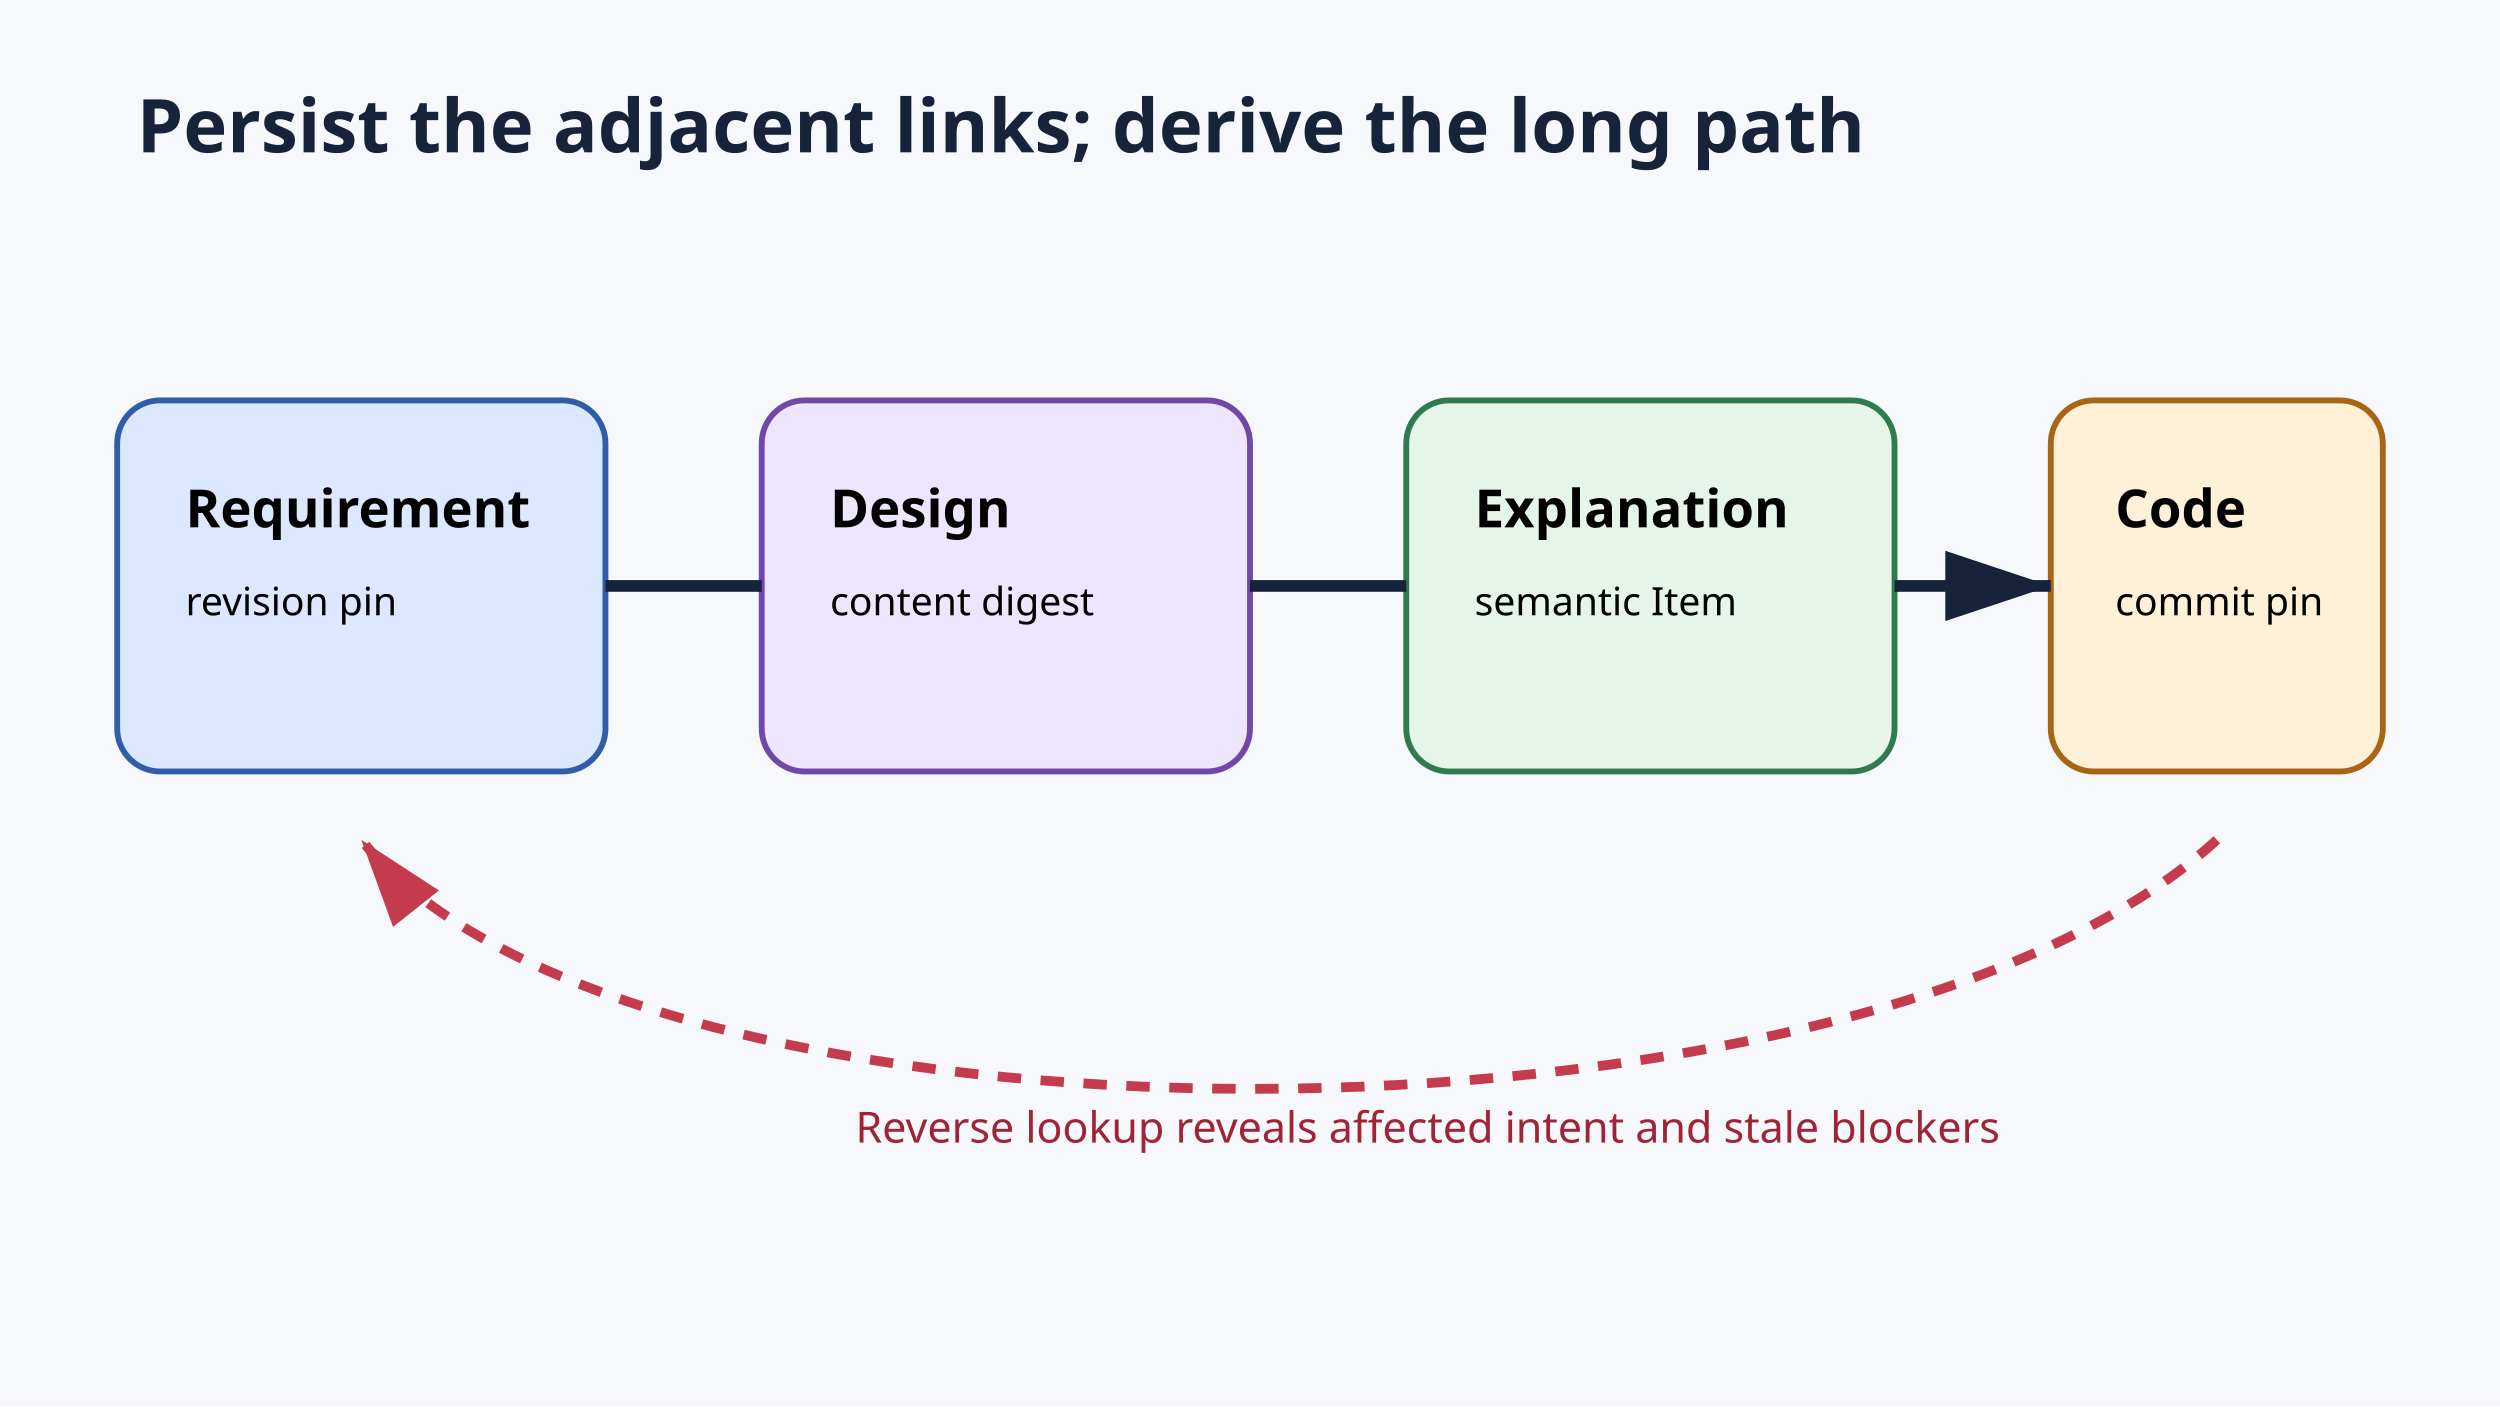
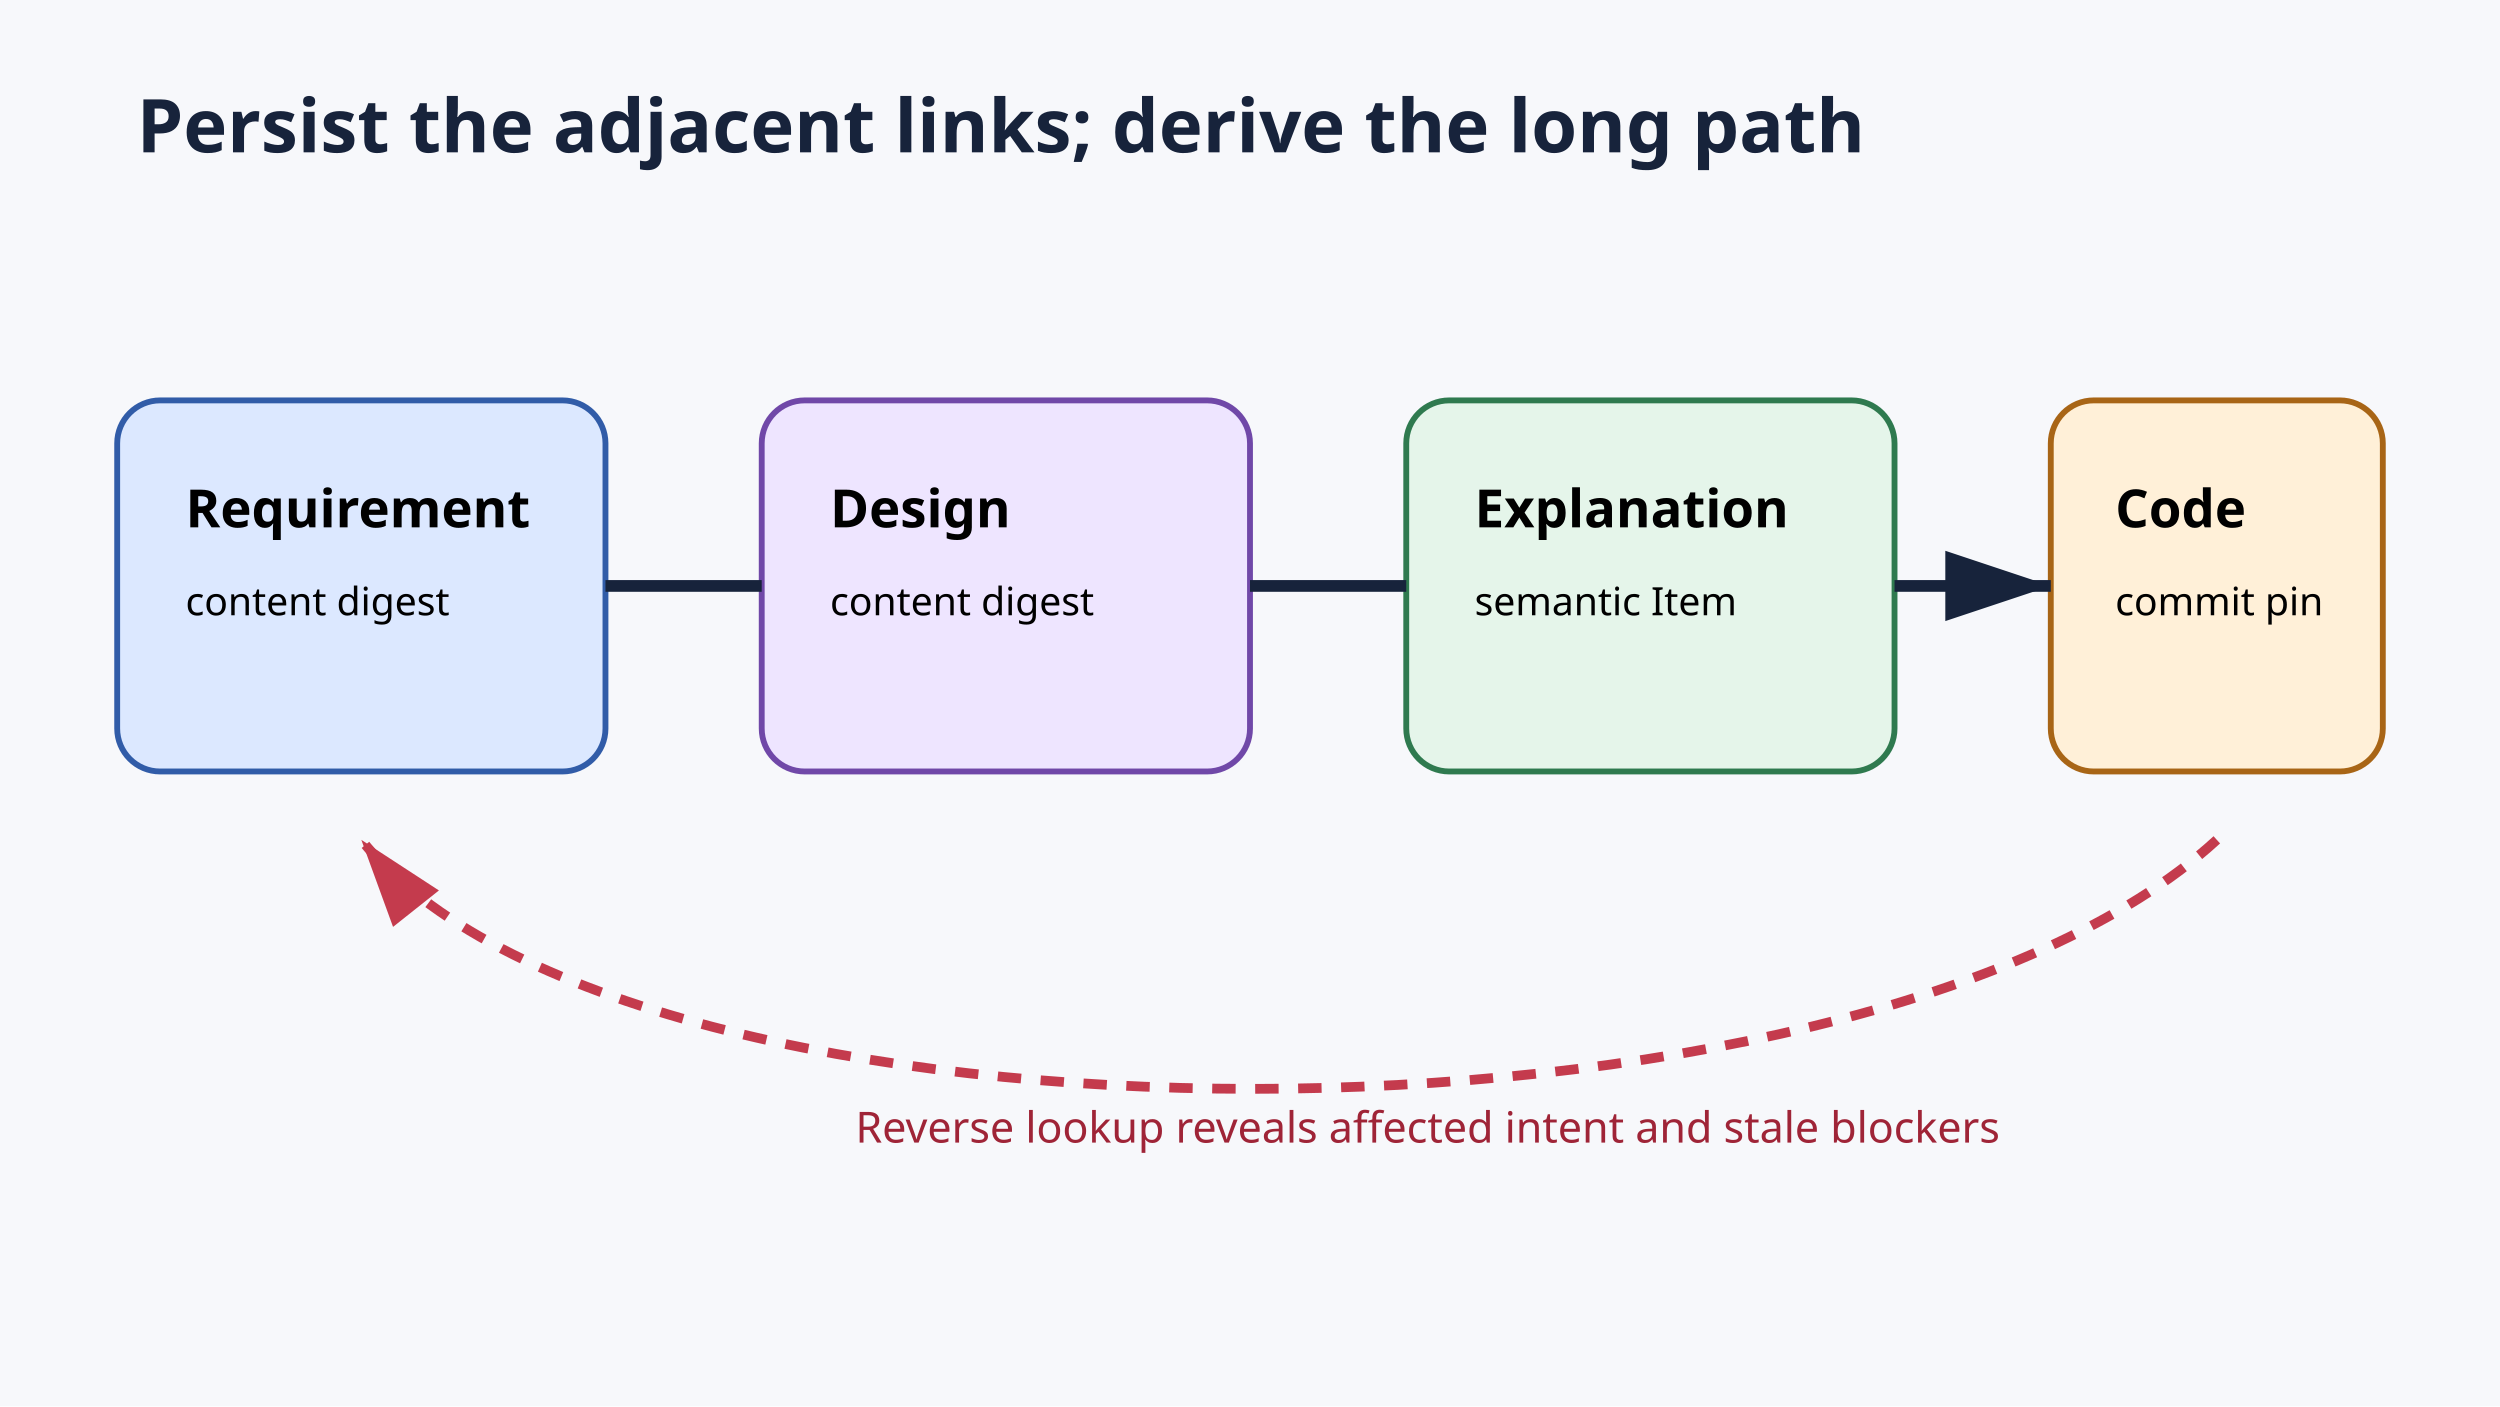
<svg xmlns="http://www.w3.org/2000/svg" viewBox="0 0 1280 720" role="img" aria-labelledby="title desc">
  <rect width="1280" height="720" fill="#f7f8fb" />
  <text x="70" y="78" font-family="system-ui" font-size="38" font-weight="700" fill="#17233b">Persist the adjacent links; derive the long path</text>
  <g font-family="system-ui">
    <rect id="requirement" x="60" y="205" width="250" height="190" rx="22" fill="#dce8ff" stroke="#315ca8" stroke-width="3" />
    <text x="95" y="270" font-size="27" font-weight="700">Requirement</text>
-     <text x="95" y="315" font-size="20">revision pin</text>
+     <text x="95" y="315" font-size="20">content digest</text>
    <rect id="relations" x="390" y="205" width="250" height="190" rx="22" fill="#eee5ff" stroke="#7048a8" stroke-width="3" />
    <text x="425" y="270" font-size="27" font-weight="700">Design</text>
    <text x="425" y="315" font-size="20">content digest</text>
    <rect id="explanation" x="720" y="205" width="250" height="190" rx="22" fill="#e5f5ea" stroke="#2f7a4f" stroke-width="3" />
    <text x="755" y="270" font-size="27" font-weight="700">Explanation</text>
    <text x="755" y="315" font-size="20">semantic Item</text>
    <rect id="evidence" x="1050" y="205" width="170" height="190" rx="22" fill="#fff0d8" stroke="#a86516" stroke-width="3" />
    <text x="1083" y="270" font-size="27" font-weight="700">Code</text>
    <text x="1083" y="315" font-size="20">commit pin</text>
    <path d="M310 300H390M640 300H720M970 300H1050" stroke="#17233b" stroke-width="6" marker-end="url(#arrow)" />
    <path d="M1135 430C950 600 320 600 185 430" fill="none" stroke="#c43b4d" stroke-width="5" stroke-dasharray="12 10" marker-end="url(#redarrow)" />
    <text x="438" y="585" font-size="22" fill="#9f2437">Reverse lookup reveals affected intent and stale blockers</text>
  </g>
  <defs>
    <marker id="arrow" markerWidth="10" markerHeight="10" refX="9" refY="3" orient="auto">
      <path d="M0,0 L0,6 L9,3 z" fill="#17233b" />
    </marker>
    <marker id="redarrow" markerWidth="10" markerHeight="10" refX="9" refY="3" orient="auto">
      <path d="M0,0 L0,6 L9,3 z" fill="#c43b4d" />
    </marker>
  </defs>
</svg>
